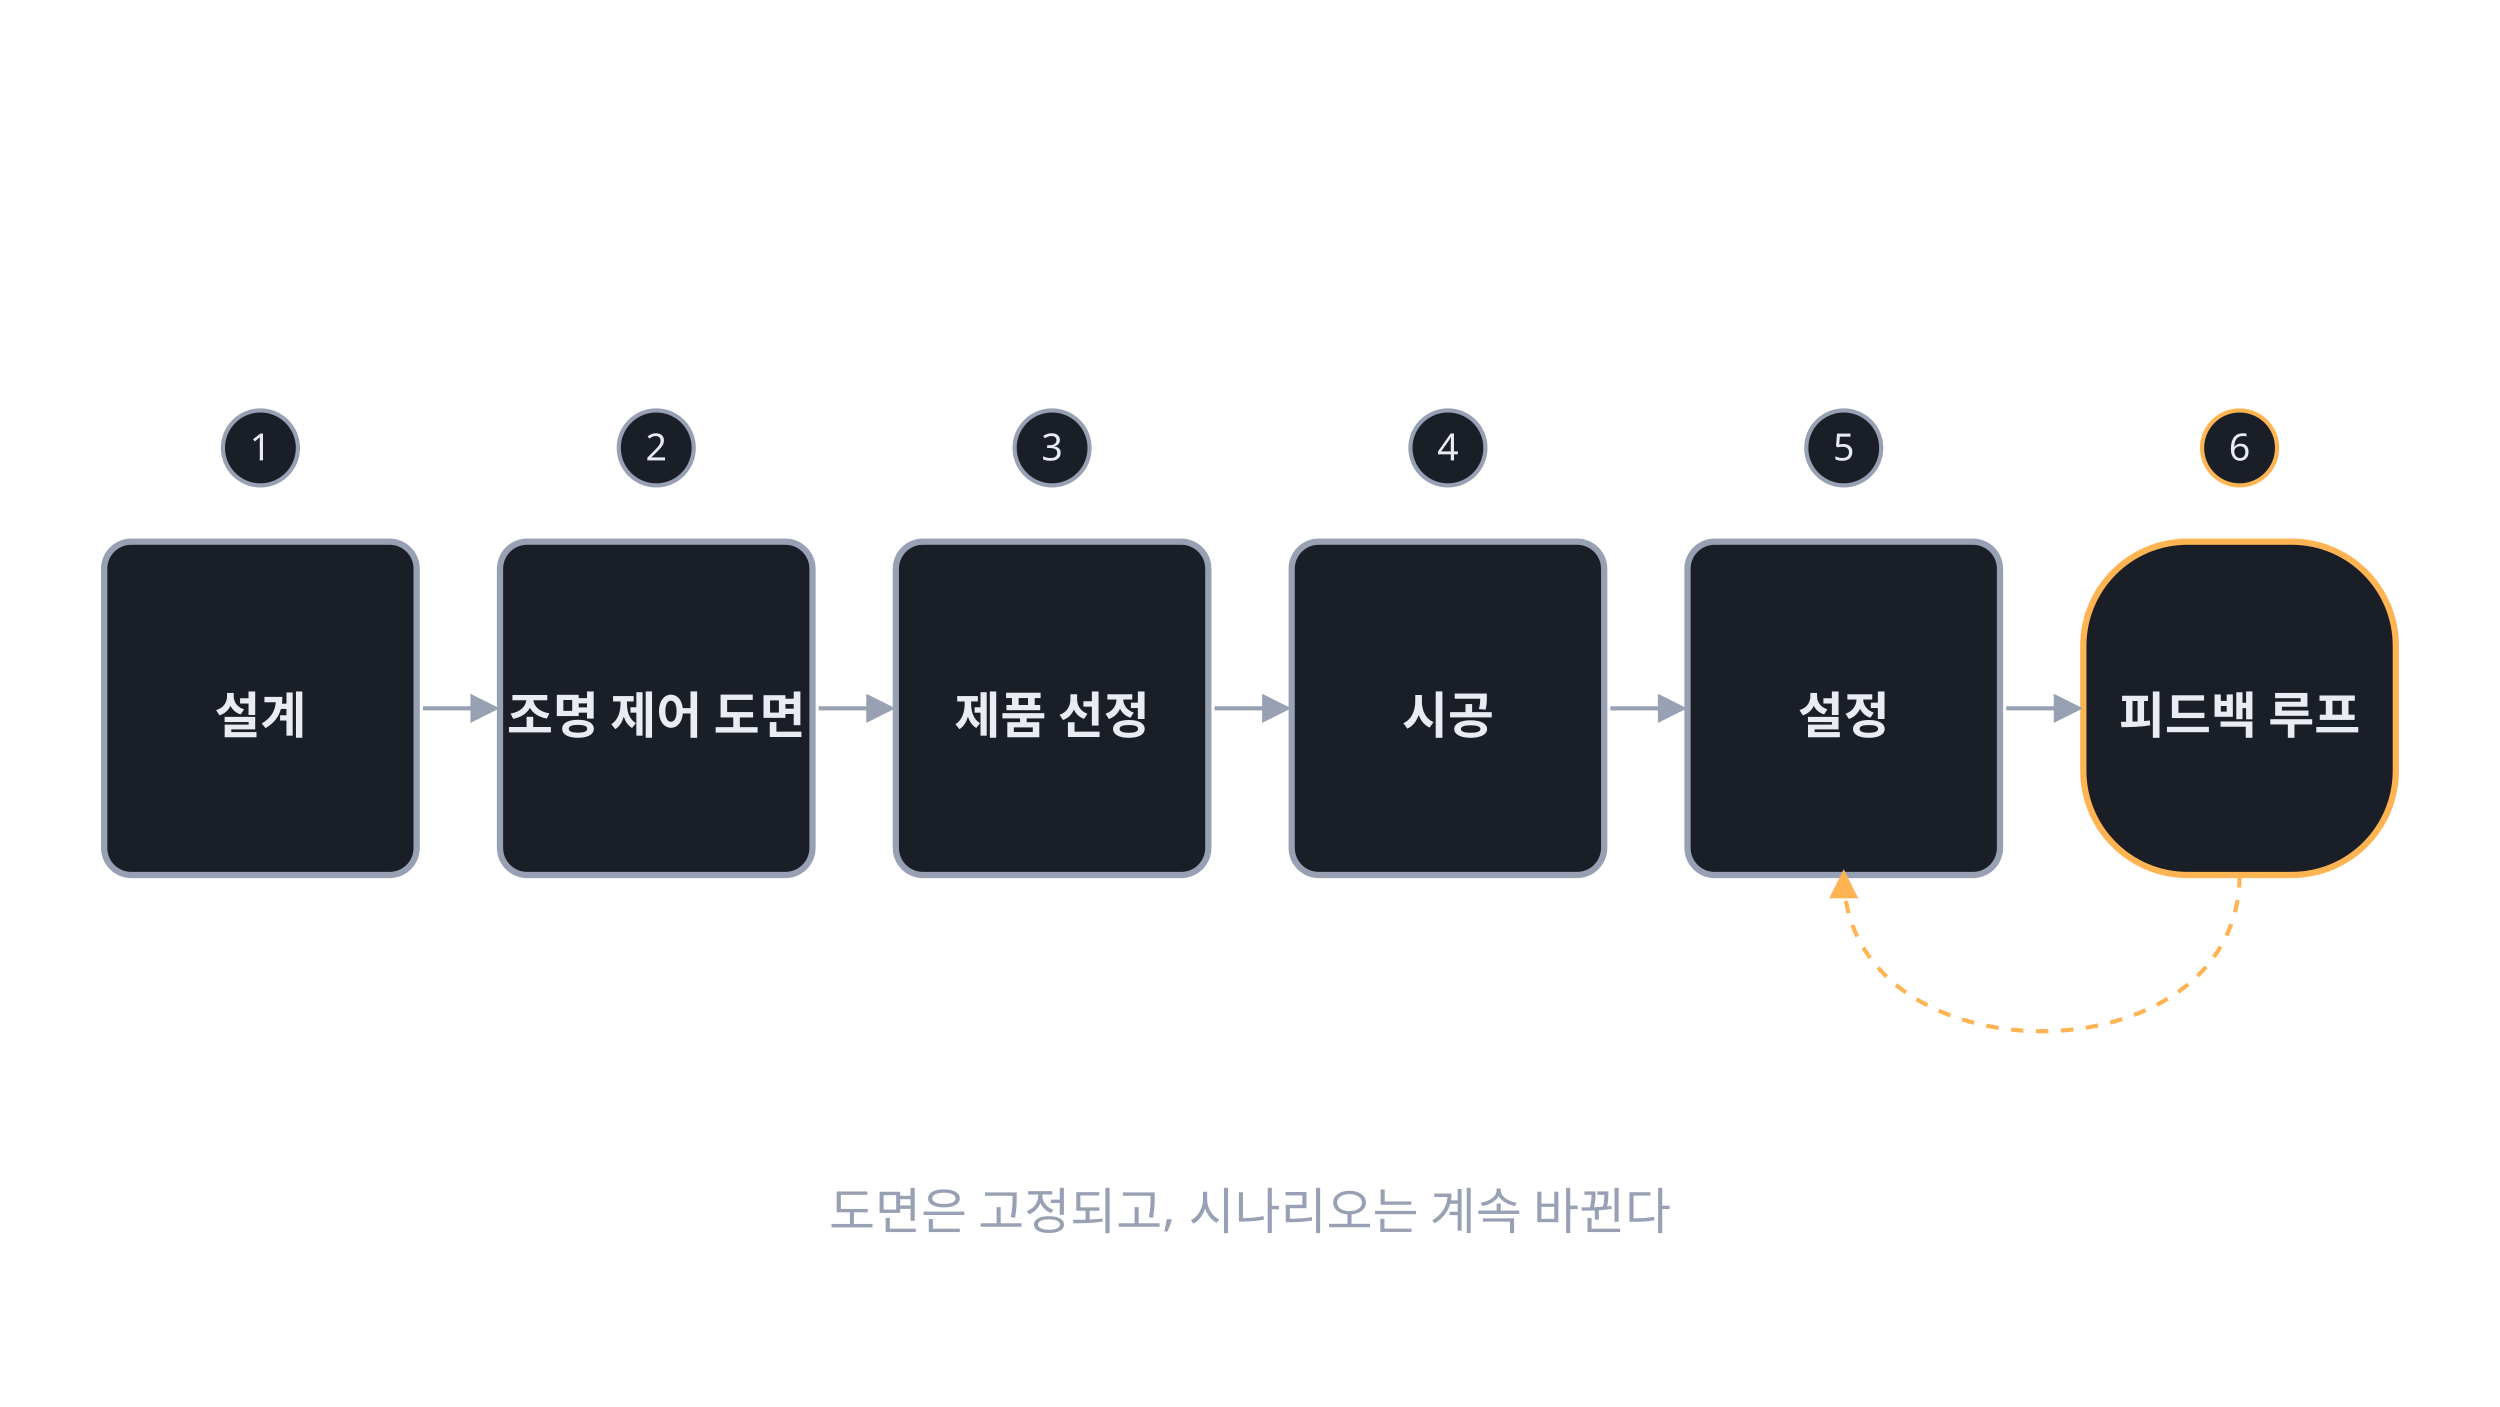
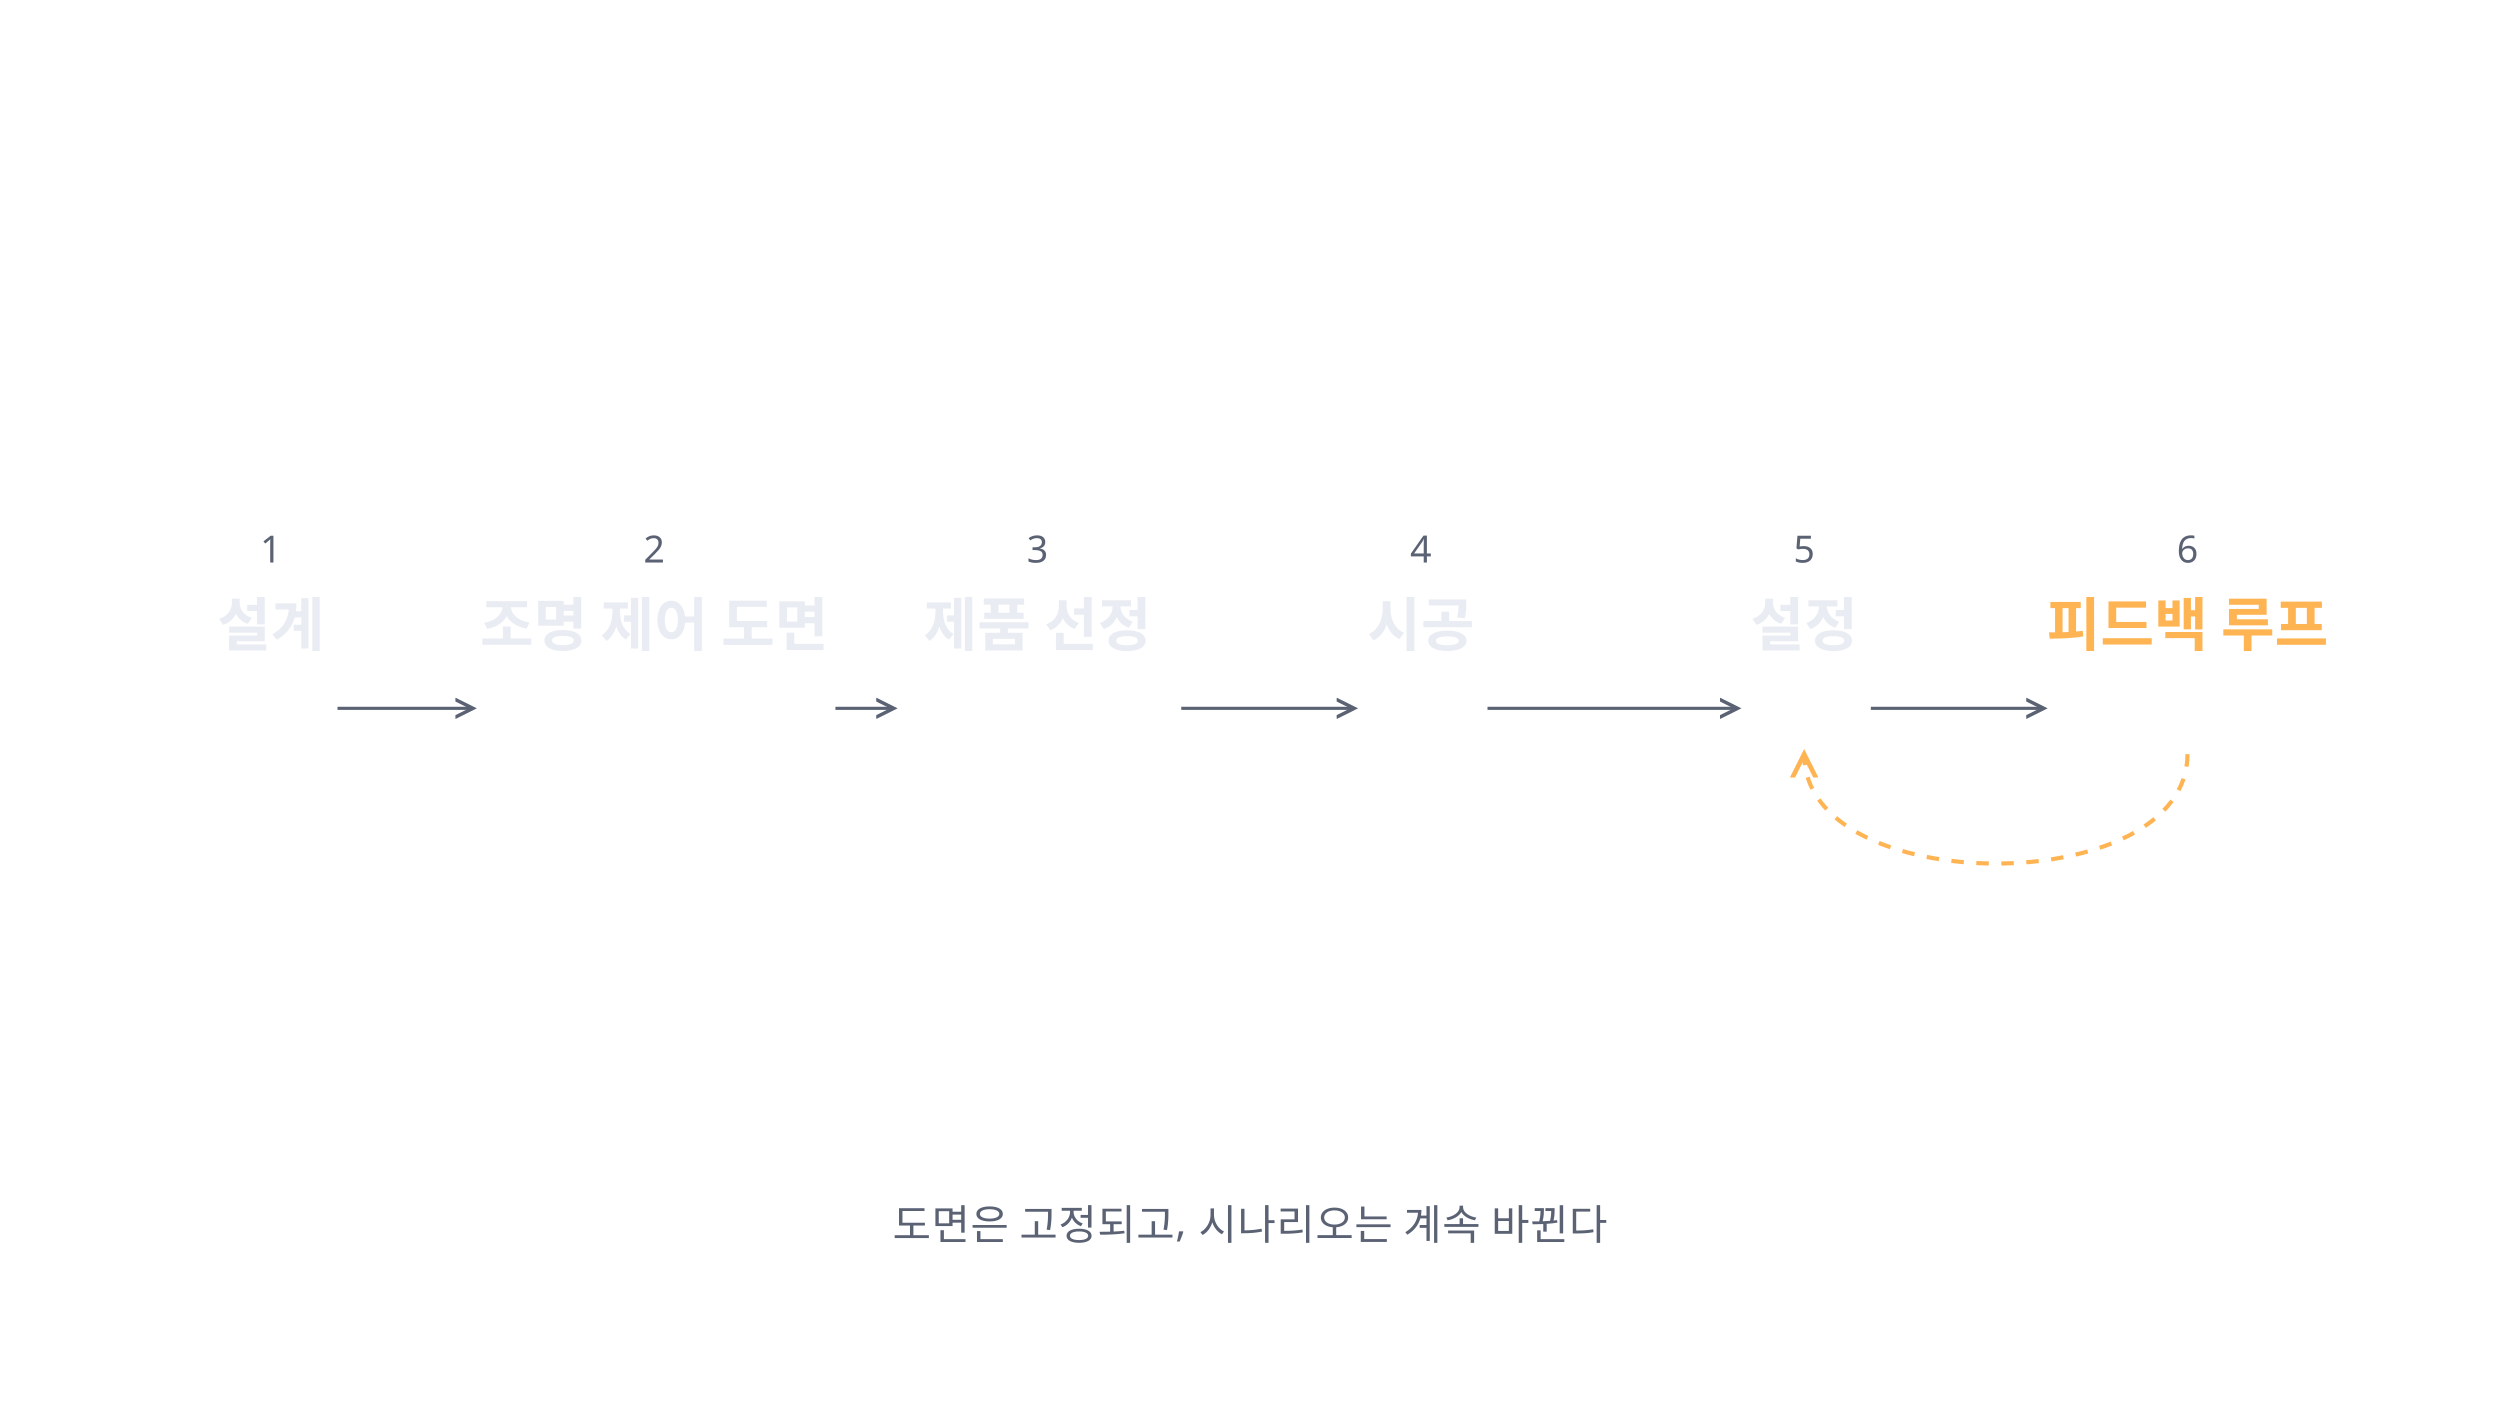
<svg xmlns="http://www.w3.org/2000/svg" viewBox="0 0 1200 675" font-family="Pretendard, Apple SD Gothic Neo, sans-serif">
  <defs>
-     <marker id="arrowMuted" viewBox="0 0 10 10" refX="8" refY="5" markerWidth="7" markerHeight="7" orient="auto-start-reverse">
-       <path d="M0,0 L10,5 L0,10 z" fill="#98a1b3" />
+     <marker id="flowArrowPF" viewBox="0 0 10 10" refX="8" refY="5" markerWidth="7" markerHeight="7" orient="auto-start-reverse">
+       <path d="M 0 1 L 8 5 L 0 9" fill="none" stroke="#5a6274" stroke-width="1.6" stroke-linecap="round" />
    </marker>
-     <marker id="arrowAmber" viewBox="0 0 10 10" refX="8" refY="5" markerWidth="7" markerHeight="7" orient="auto-start-reverse">
-       <path d="M0,0 L10,5 L0,10 z" fill="#ffb454" />
+     <marker id="flowArrowAmberPF" viewBox="0 0 10 10" refX="8" refY="5" markerWidth="7" markerHeight="7" orient="auto-start-reverse">
+       <path d="M 0 1 L 8 5 L 0 9" fill="none" stroke="#ffb454" stroke-width="1.6" stroke-linecap="round" />
    </marker>
  </defs>
-   <circle cx="125" cy="215" r="18" fill="#1a1e27" stroke="#98a1b3" stroke-width="2" />
-   <text x="125" y="221" fill="#e9ecf2" font-size="18" text-anchor="middle">1</text>
-   <circle cx="315" cy="215" r="18" fill="#1a1e27" stroke="#98a1b3" stroke-width="2" />
-   <text x="315" y="221" fill="#e9ecf2" font-size="18" text-anchor="middle">2</text>
-   <circle cx="505" cy="215" r="18" fill="#1a1e27" stroke="#98a1b3" stroke-width="2" />
-   <text x="505" y="221" fill="#e9ecf2" font-size="18" text-anchor="middle">3</text>
-   <circle cx="695" cy="215" r="18" fill="#1a1e27" stroke="#98a1b3" stroke-width="2" />
-   <text x="695" y="221" fill="#e9ecf2" font-size="18" text-anchor="middle">4</text>
-   <circle cx="885" cy="215" r="18" fill="#1a1e27" stroke="#98a1b3" stroke-width="2" />
-   <text x="885" y="221" fill="#e9ecf2" font-size="18" text-anchor="middle">5</text>
-   <circle cx="1075" cy="215" r="18" fill="#1a1e27" stroke="#ffb454" stroke-width="2" />
-   <text x="1075" y="221" fill="#e9ecf2" font-size="18" text-anchor="middle">6</text>
-   <rect x="50" y="260" width="150" height="160" rx="13" fill="#1a1e27" stroke="#98a1b3" stroke-width="3" />
-   <text x="125" y="352" fill="#e9ecf2" font-size="24" font-weight="700" text-anchor="middle">설계</text>
-   <rect x="240" y="260" width="150" height="160" rx="13" fill="#1a1e27" stroke="#98a1b3" stroke-width="3" />
-   <text x="315" y="352" fill="#e9ecf2" font-size="24" font-weight="700" text-anchor="middle">조명 제어 도면</text>
-   <rect x="430" y="260" width="150" height="160" rx="13" fill="#1a1e27" stroke="#98a1b3" stroke-width="3" />
-   <text x="505" y="352" fill="#e9ecf2" font-size="24" font-weight="700" text-anchor="middle">제품 선정</text>
-   <rect x="620" y="260" width="150" height="160" rx="13" fill="#1a1e27" stroke="#98a1b3" stroke-width="3" />
-   <text x="695" y="352" fill="#e9ecf2" font-size="24" font-weight="700" text-anchor="middle">시공</text>
-   <rect x="810" y="260" width="150" height="160" rx="13" fill="#1a1e27" stroke="#98a1b3" stroke-width="3" />
-   <text x="885" y="352" fill="#e9ecf2" font-size="24" font-weight="700" text-anchor="middle">설정</text>
-   <rect x="1000" y="260" width="150" height="160" rx="50" fill="#1a1e27" stroke="#ffb454" stroke-width="3" />
-   <text x="1075" y="352" fill="#e9ecf2" font-size="24" font-weight="700" text-anchor="middle">피드백 루프</text>
-   <line x1="203" y1="340" x2="237" y2="340" stroke="#98a1b3" stroke-width="2" marker-end="url(#arrowMuted)" />
-   <line x1="393" y1="340" x2="427" y2="340" stroke="#98a1b3" stroke-width="2" marker-end="url(#arrowMuted)" />
-   <line x1="583" y1="340" x2="617" y2="340" stroke="#98a1b3" stroke-width="2" marker-end="url(#arrowMuted)" />
-   <line x1="773" y1="340" x2="807" y2="340" stroke="#98a1b3" stroke-width="2" marker-end="url(#arrowMuted)" />
-   <line x1="963" y1="340" x2="997" y2="340" stroke="#98a1b3" stroke-width="2" marker-end="url(#arrowMuted)" />
-   <path d="M1075,420 C1075,520 885,520 885,420" fill="none" stroke="#ffb454" stroke-width="2" stroke-dasharray="6 6" marker-end="url(#arrowAmber)" />
-   <text x="600" y="590" fill="#98a1b3" font-size="24" text-anchor="middle">도면은 고정되고, 시나리오는 계속 바뀐다</text>
+   <text x="130" y="270" fill="#5a6274" font-size="18" text-anchor="middle">1</text>
+   <text x="314" y="270" fill="#5a6274" font-size="18" text-anchor="middle">2</text>
+   <text x="498" y="270" fill="#5a6274" font-size="18" text-anchor="middle">3</text>
+   <text x="682" y="270" fill="#5a6274" font-size="18" text-anchor="middle">4</text>
+   <text x="866" y="270" fill="#5a6274" font-size="18" text-anchor="middle">5</text>
+   <text x="1050" y="270" fill="#5a6274" font-size="18" text-anchor="middle">6</text>
+   <text x="130" y="310" fill="#e9ecf2" font-size="28" font-weight="600" text-anchor="middle">설계</text>
+   <text x="314" y="310" fill="#e9ecf2" font-size="28" font-weight="600" text-anchor="middle">조명 제어 도면</text>
+   <text x="498" y="310" fill="#e9ecf2" font-size="28" font-weight="600" text-anchor="middle">제품 선정</text>
+   <text x="682" y="310" fill="#e9ecf2" font-size="28" font-weight="600" text-anchor="middle">시공</text>
+   <text x="866" y="310" fill="#e9ecf2" font-size="28" font-weight="600" text-anchor="middle">설정</text>
+   <text x="1050" y="310" fill="#ffb454" font-size="28" font-weight="600" text-anchor="middle">피드백 루프</text>
+   <line x1="162" y1="340" x2="227" y2="340" stroke="#5a6274" stroke-width="1.5" marker-end="url(#flowArrowPF)" />
+   <line x1="401" y1="340" x2="429" y2="340" stroke="#5a6274" stroke-width="1.5" marker-end="url(#flowArrowPF)" />
+   <line x1="567" y1="340" x2="650" y2="340" stroke="#5a6274" stroke-width="1.5" marker-end="url(#flowArrowPF)" />
+   <line x1="714" y1="340" x2="834" y2="340" stroke="#5a6274" stroke-width="1.5" marker-end="url(#flowArrowPF)" />
+   <line x1="898" y1="340" x2="981" y2="340" stroke="#5a6274" stroke-width="1.5" marker-end="url(#flowArrowPF)" />
+   <path d="M1050,362 C1050,432 866,432 866,362" fill="none" stroke="#ffb454" stroke-width="2" stroke-dasharray="6 6" marker-end="url(#flowArrowAmberPF)" />
+   <text x="600" y="595" fill="#5a6274" font-size="20" letter-spacing="0.3" text-anchor="middle">도면은 고정되고, 시나리오는 계속 바뀐다</text>
</svg>
